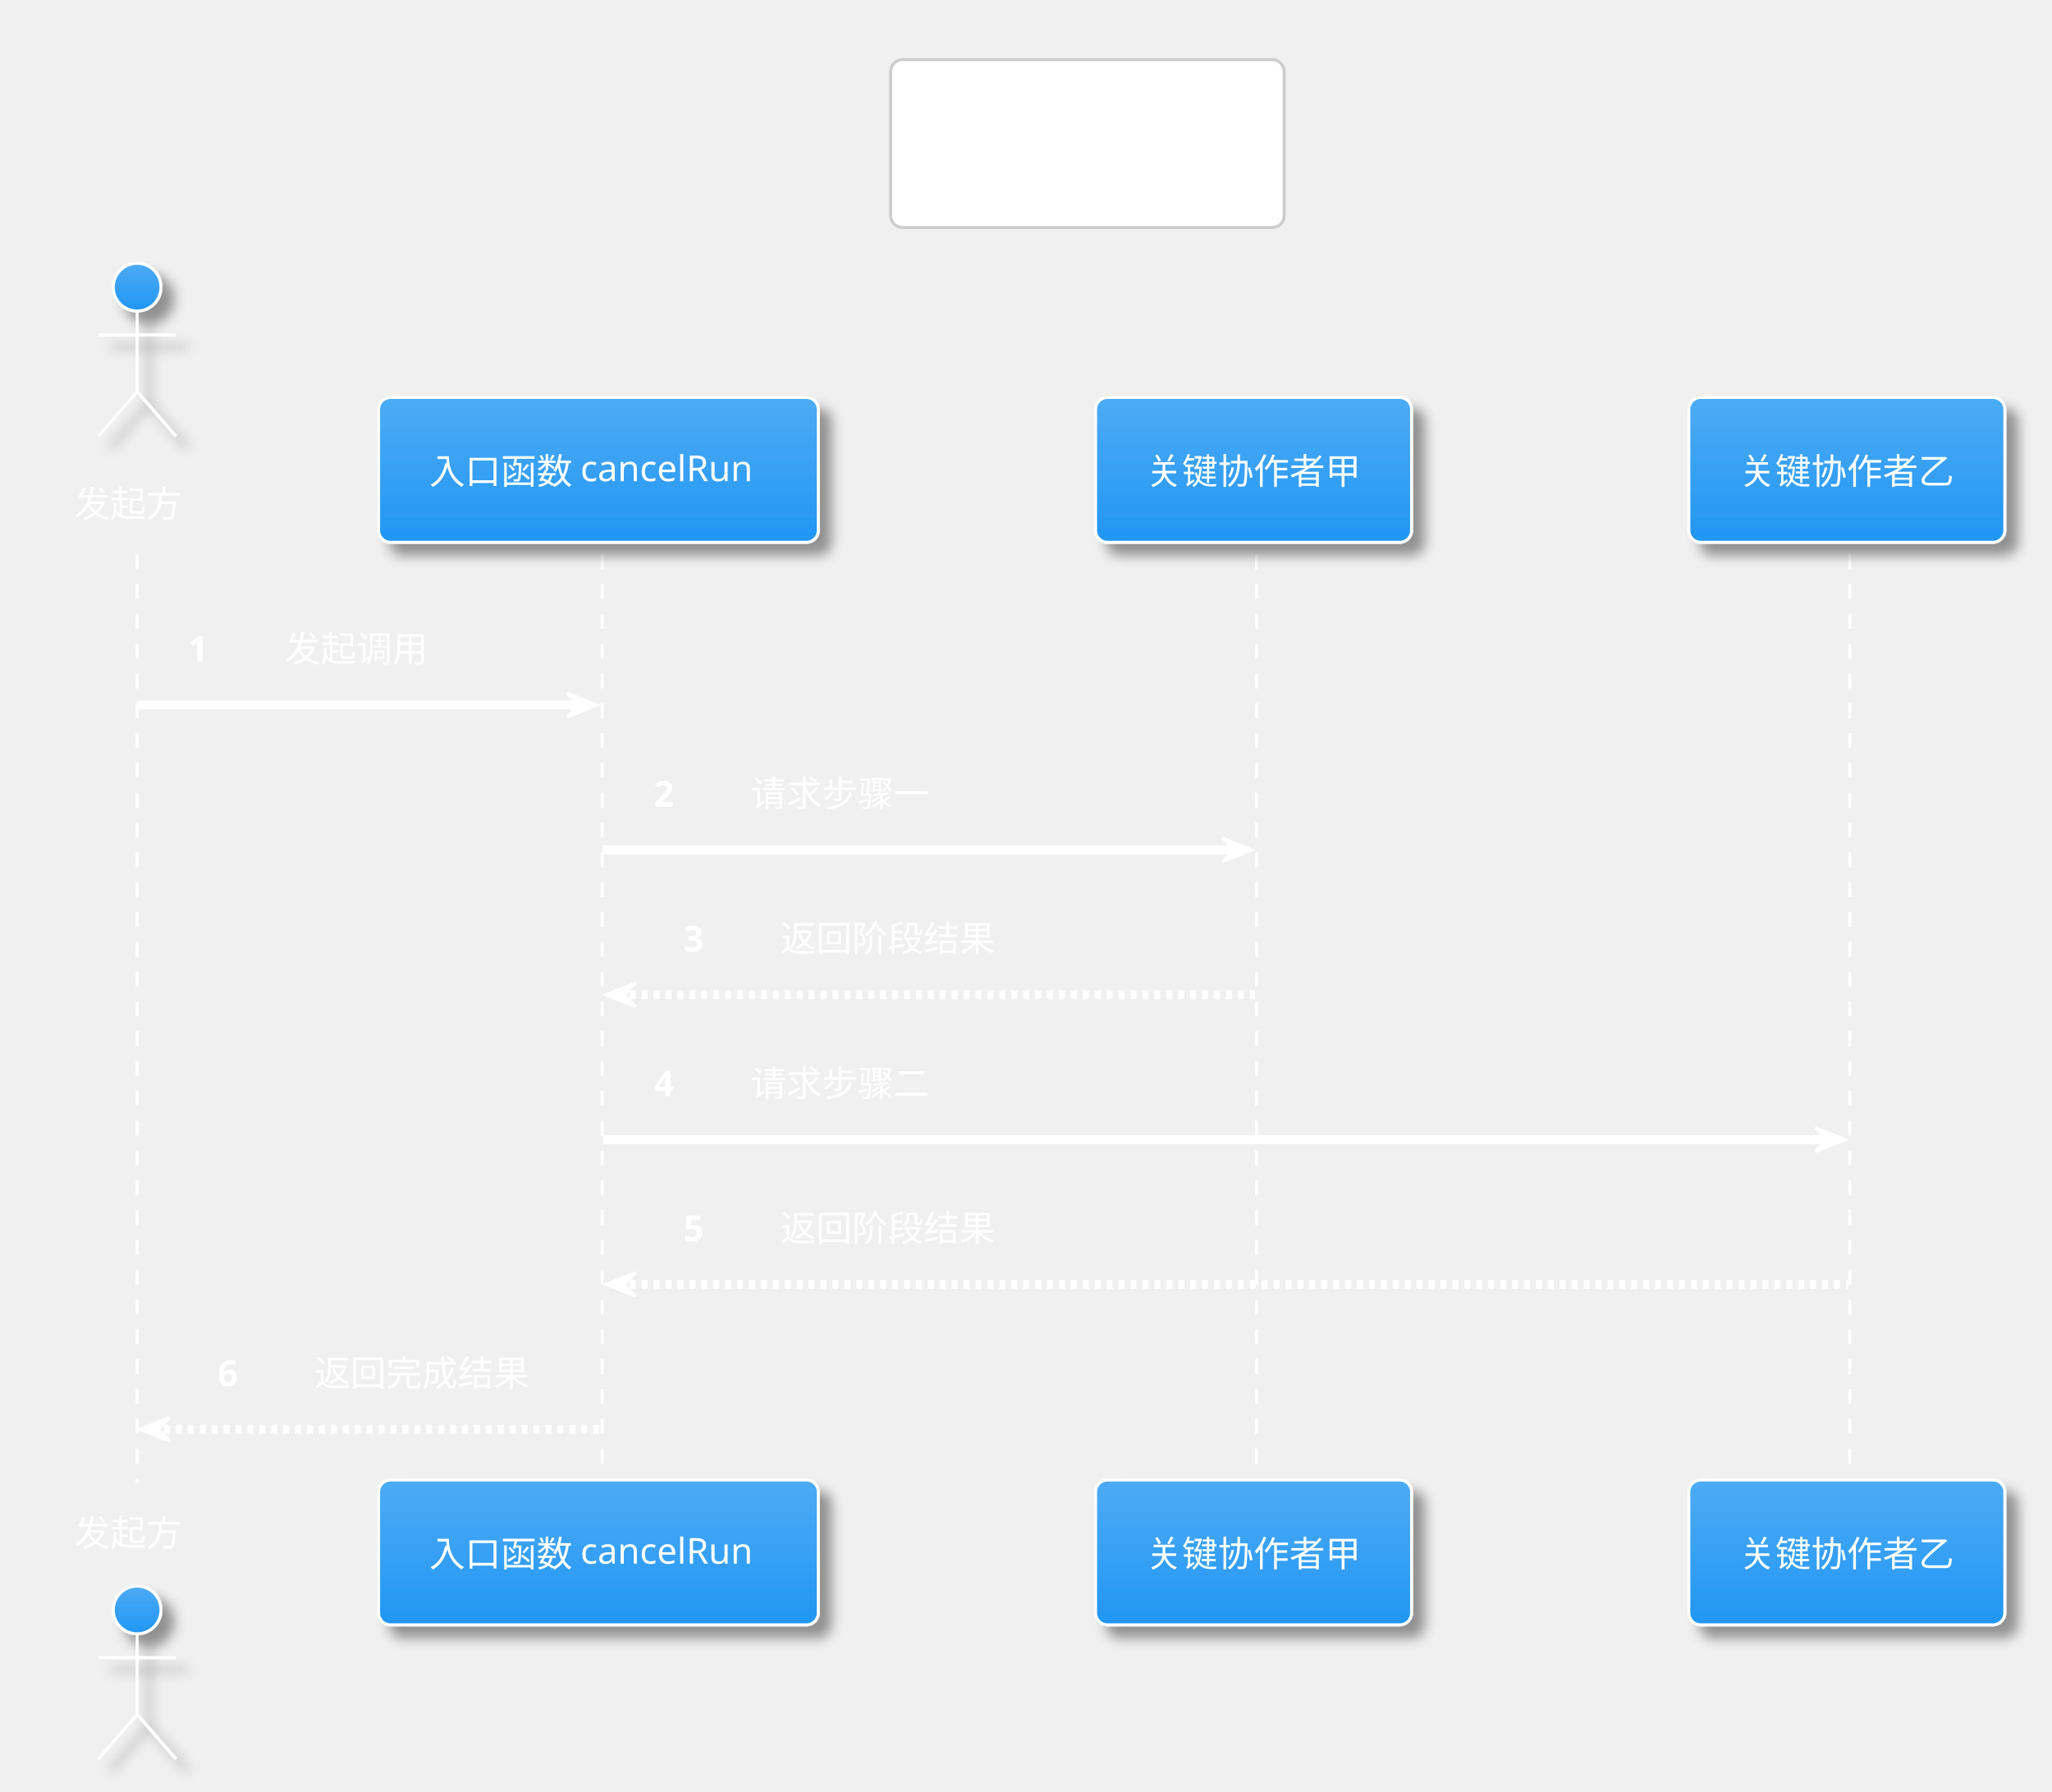
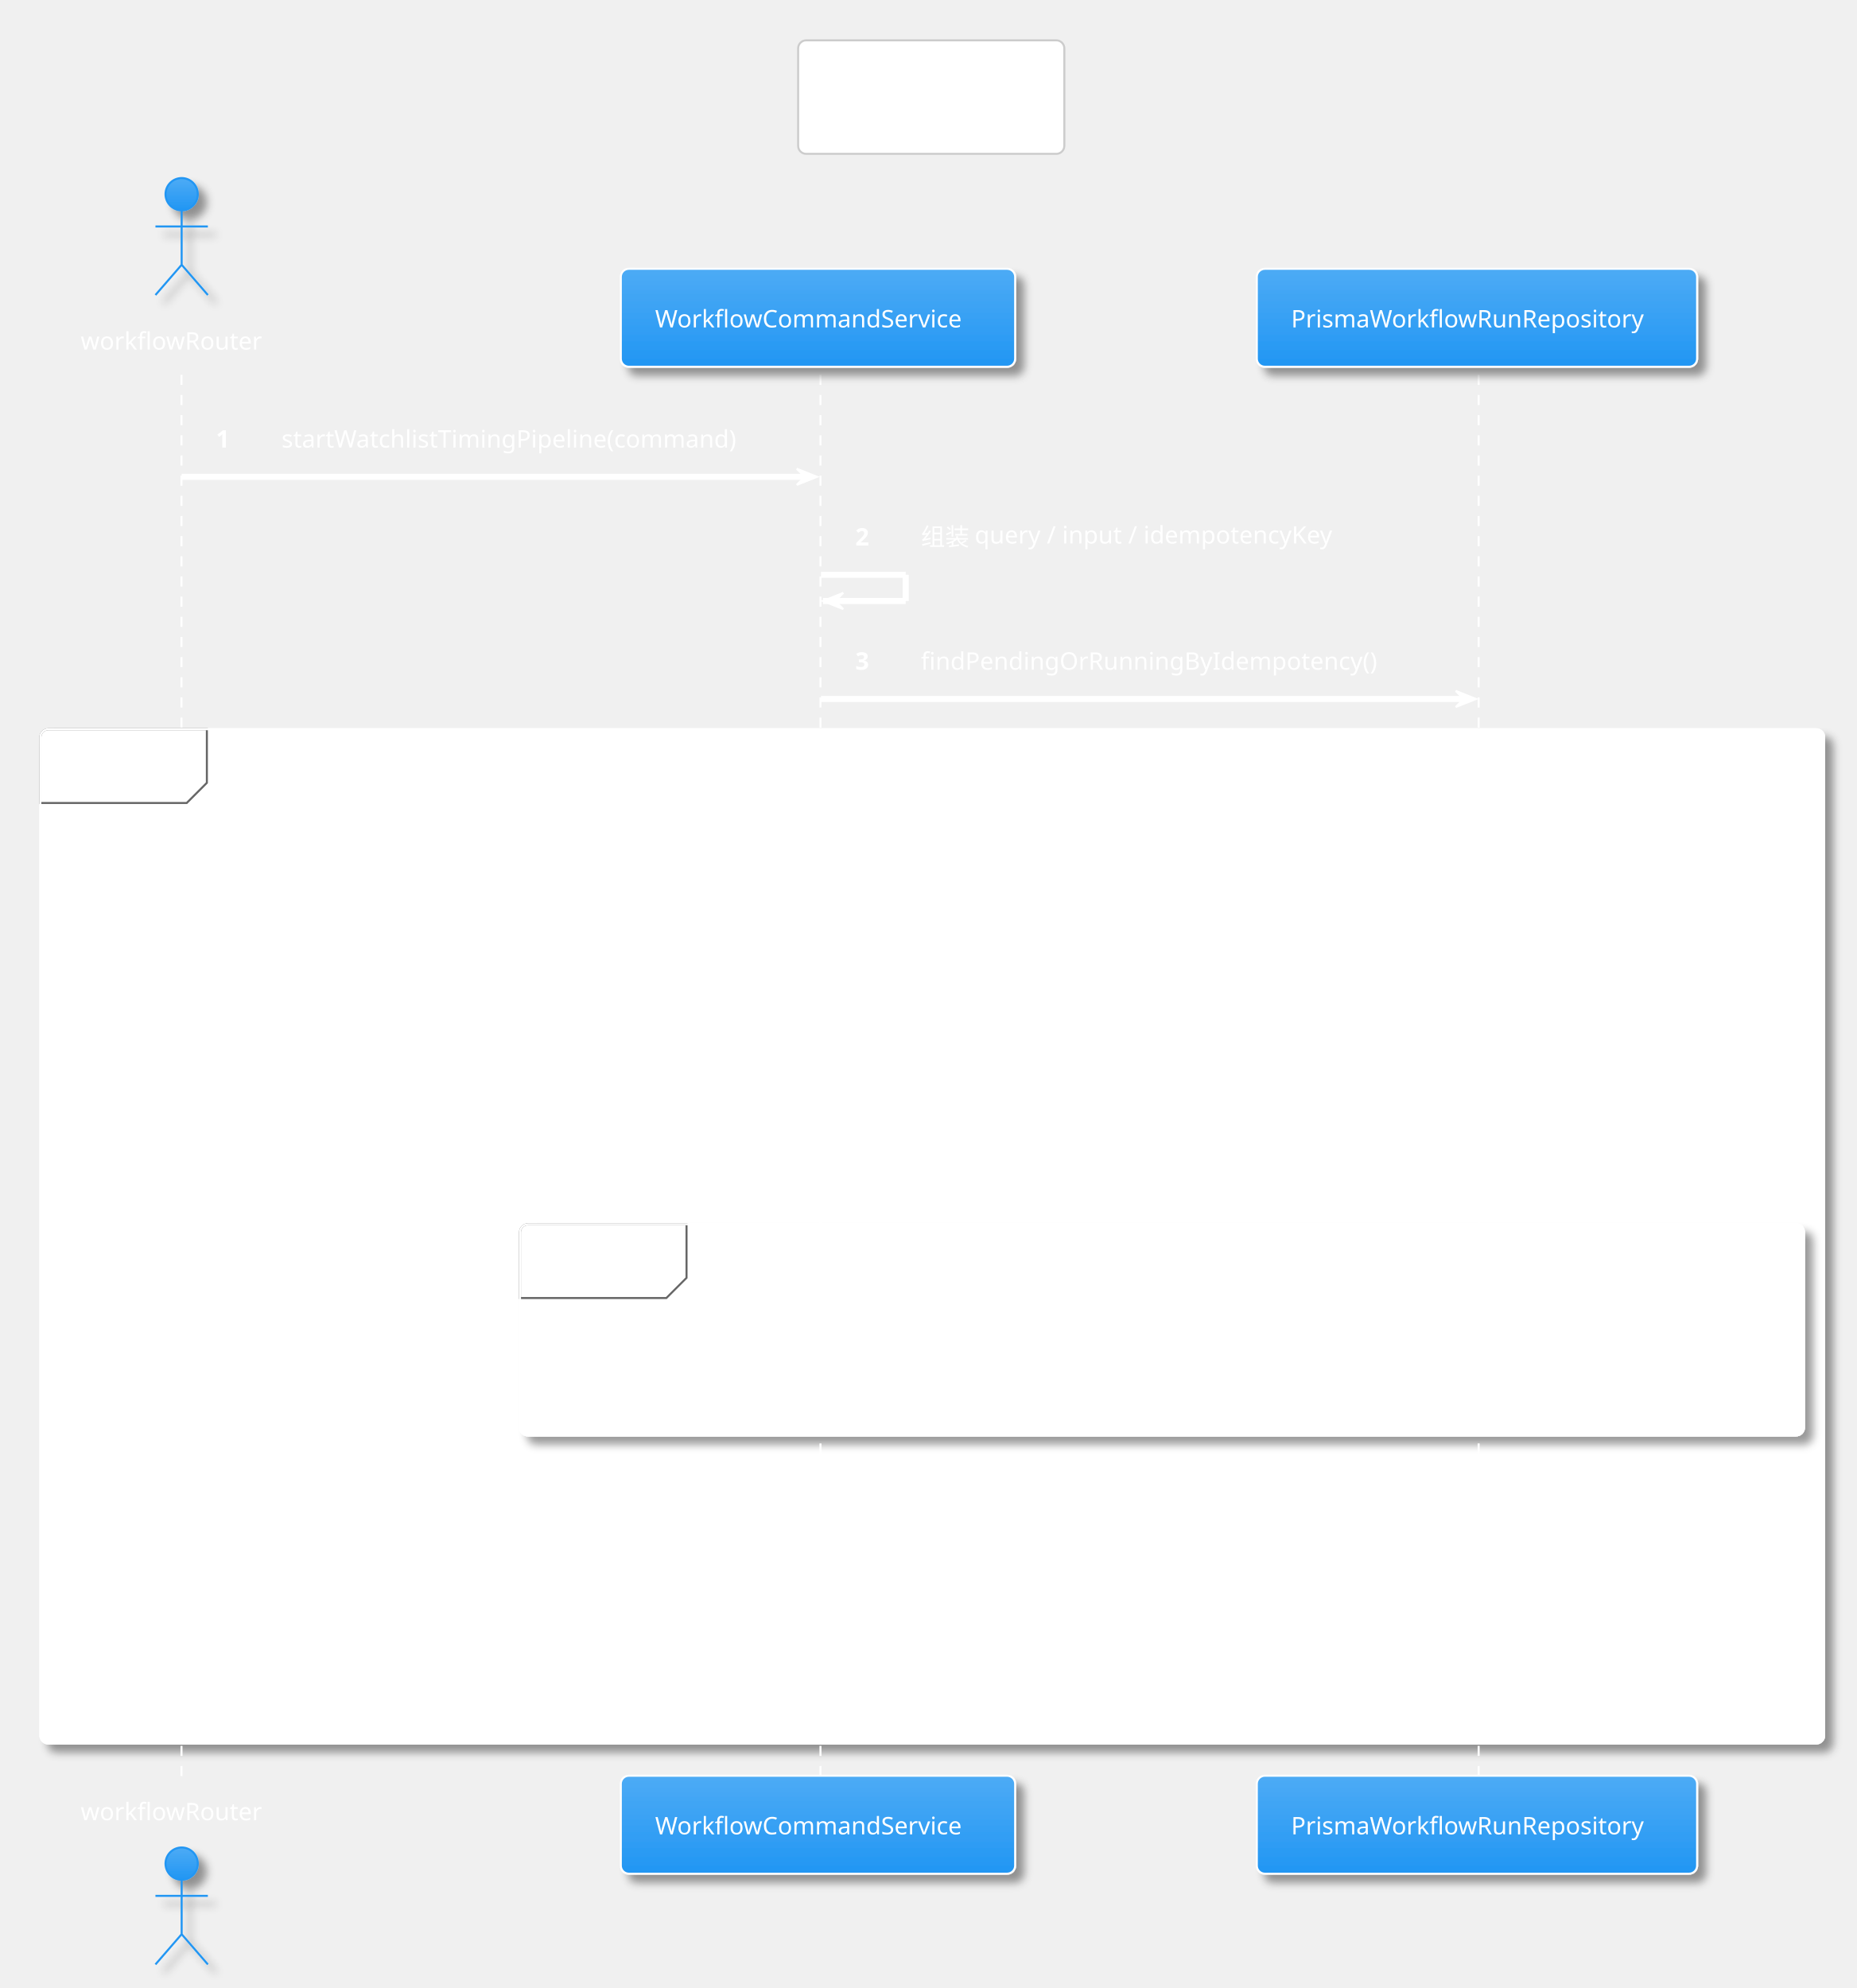
- <svg xmlns="http://www.w3.org/2000/svg" contentStyleType="text/css" data-diagram-type="SEQUENCE" height="626.042px" preserveAspectRatio="none" style="width:717px;height:626px;" version="1.1" viewBox="0 0 717 626" width="717.708px" zoomAndPan="magnify">
+ <svg xmlns="http://www.w3.org/2000/svg" contentStyleType="text/css" data-diagram-type="SEQUENCE" height="1027.083px" preserveAspectRatio="none" style="width:959px;height:1027px;" version="1.1" viewBox="0 0 959 1027" width="959.375px" zoomAndPan="magnify">
  <defs>
-     <linearGradient id="g1wxa8i9hdtz6m0" x1="50%" x2="50%" y1="0%" y2="100%">
+     <linearGradient id="g1tefw612wx3me0" x1="50%" x2="50%" y1="0%" y2="100%">
      <stop offset="0%" stop-color="#FFFFFF" />
      <stop offset="100%" stop-color="#FFFFFF" />
    </linearGradient>
-     <linearGradient id="g1wxa8i9hdtz6m1" x1="50%" x2="50%" y1="0%" y2="100%">
-       <stop offset="0%" stop-color="#4DABF5" />
-       <stop offset="100%" stop-color="#2196F3" />
-     </linearGradient>
-     <filter height="300%" id="f1wxa8i9hdtz6m" width="300%" x="-1" y="-1">
+     <filter height="300%" id="f1tefw612wx3me" width="300%" x="-1" y="-1">
      <feGaussianBlur result="blurOut" stdDeviation="2.083" />
      <feColorMatrix in="blurOut" result="blurOut2" type="matrix" values="0 0 0 0 0 0 0 0 0 0 0 0 0 0 0 0 0 0 .4 0" />
      <feOffset dx="4.167" dy="4.167" in="blurOut2" result="blurOut3" />
      <feBlend in="SourceGraphic" in2="blurOut3" mode="normal" />
    </filter>
+     <linearGradient id="g1tefw612wx3me1" x1="50%" x2="50%" y1="0%" y2="100%">
+       <stop offset="0%" stop-color="#4DABF5" />
+       <stop offset="100%" stop-color="#2196F3" />
+     </linearGradient>
  </defs>
  <g>
-     <rect fill="url(#g1wxa8i9hdtz6m0)" height="58.653" rx="4.167" ry="4.167" style="stroke:#CCCCCC;stroke-width:1.042;" width="137.5" x="311.196" y="20.833" />
-     <text fill="#FFFFFF" font-family="'Verdana'" font-size="20.833" font-weight="bold" lengthAdjust="spacing" textLength="104.167" x="327.863" y="58.445">协作顺序图</text>
-     <g class="participant-lifeline" data-entity-uid="part1" data-qualified-name="Caller" id="part1-lifeline">
+     <rect fill="url(#g1tefw612wx3me0)" height="58.653" rx="4.167" ry="4.167" style="stroke:#CCCCCC;stroke-width:1.042;" width="137.5" x="412.271" y="20.833" />
+     <text fill="#FFFFFF" font-family="'Verdana'" font-size="20.833" font-weight="bold" lengthAdjust="spacing" textLength="104.167" x="428.937" y="58.445">协作顺序图</text>
+     <rect fill="url(#g1tefw612wx3me0)" filter="url(#f1tefw612wx3me)" height="523.966" rx="4.167" ry="4.167" style="stroke:#FFFFFF;stroke-width:1.042;" width="921.416" x="20.833" y="376.711" />
+     <path d="M20.833,536.436 L942.25,536.436 L942.25,896.511 A4.167,4.167 0 0 1 938.083,900.678 L25,900.678 A4.167,4.167 0 0 1 20.833,896.511 L20.833,536.436" fill="url(#g1tefw612wx3me0)" style="stroke:none;stroke-width:1.042;" />
+     <rect fill="url(#g1tefw612wx3me0)" filter="url(#f1tefw612wx3me)" height="109.117" rx="4.167" ry="4.167" style="stroke:#FFFFFF;stroke-width:1.042;" width="663.236" x="268.596" y="632.444" />
+     <g class="participant-lifeline" data-entity-uid="part1" data-qualified-name="Router" id="part1-lifeline">
      <g>
-         <rect fill="#FFFFFF" fill-opacity="0" height="324.483" width="8.333" x="43.75" y="193.636" />
-         <line style="stroke:#FFFFFF;stroke-width:1.042;stroke-dasharray:5.208,5.208;" x1="47.917" x2="47.917" y1="193.636" y2="518.119" />
+         <rect fill="#000000" fill-opacity="0" height="724.75" width="8.333" x="89.667" y="193.636" />
+         <line style="stroke:#FFFFFF;stroke-width:1.042;stroke-dasharray:5.208,5.208;" x1="93.75" x2="93.75" y1="193.636" y2="918.386" />
      </g>
    </g>
-     <g class="participant-lifeline" data-entity-uid="part2" data-qualified-name="Entry" id="part2-lifeline">
+     <g class="participant-lifeline" data-entity-uid="part2" data-qualified-name="Service" id="part2-lifeline">
      <g>
-         <rect fill="#FFFFFF" fill-opacity="0" height="324.483" width="8.333" x="206.508" y="193.636" />
-         <line style="stroke:#FFFFFF;stroke-width:1.042;stroke-dasharray:5.208,5.208;" x1="210.417" x2="210.417" y1="193.636" y2="518.119" />
+         <rect fill="#000000" fill-opacity="0" height="724.75" width="8.333" x="419.918" y="193.636" />
+         <line style="stroke:#FFFFFF;stroke-width:1.042;stroke-dasharray:5.208,5.208;" x1="423.805" x2="423.805" y1="193.636" y2="918.386" />
      </g>
    </g>
-     <g class="participant-lifeline" data-entity-uid="part3" data-qualified-name="DepA" id="part3-lifeline">
+     <g class="participant-lifeline" data-entity-uid="part3" data-qualified-name="Repository" id="part3-lifeline">
      <g>
-         <rect fill="#FFFFFF" fill-opacity="0" height="324.483" width="8.333" x="435.413" y="193.636" />
-         <line style="stroke:#FFFFFF;stroke-width:1.042;stroke-dasharray:5.208,5.208;" x1="439.058" x2="439.058" y1="193.636" y2="518.119" />
+         <rect fill="#000000" fill-opacity="0" height="724.75" width="8.333" x="760.307" y="193.636" />
+         <line style="stroke:#FFFFFF;stroke-width:1.042;stroke-dasharray:5.208,5.208;" x1="763.781" x2="763.781" y1="193.636" y2="918.386" />
      </g>
    </g>
-     <g class="participant-lifeline" data-entity-uid="part4" data-qualified-name="DepB" id="part4-lifeline">
-       <g>
-         <rect fill="#FFFFFF" fill-opacity="0" height="324.483" width="8.333" x="642.704" y="193.636" />
-         <line style="stroke:#FFFFFF;stroke-width:1.042;stroke-dasharray:5.208,5.208;" x1="646.35" x2="646.35" y1="193.636" y2="518.119" />
-       </g>
+     <g class="participant participant-head" data-entity-uid="part1" data-qualified-name="Router" id="part1-head">
+       <text fill="#FFFFFF" font-family="'Verdana'" font-size="12.5" lengthAdjust="spacing" textLength="98.084" x="41.667" y="180.595">workflowRouter</text>
+       <ellipse cx="93.833" cy="100.319" fill="url(#g1tefw612wx3me1)" filter="url(#f1tefw612wx3me)" rx="8.333" ry="8.333" style="stroke:#2196F3;stroke-width:1.042;" />
+       <path d="M93.833,108.653 L93.833,136.778 M80.292,116.986 L107.375,116.986 M93.833,136.778 L80.292,152.403 M93.833,136.778 L107.375,152.403" fill="none" filter="url(#f1tefw612wx3me)" style="stroke:#2196F3;stroke-width:1.042;" />
    </g>
-     <g class="participant participant-head" data-entity-uid="part1" data-qualified-name="Caller" id="part1-head">
-       <text fill="#FFFFFF" font-family="'Verdana'" font-size="12.5" lengthAdjust="spacing" textLength="37.5" x="26.042" y="180.595">发起方</text>
-       <ellipse cx="47.917" cy="100.319" fill="url(#g1wxa8i9hdtz6m1)" filter="url(#f1wxa8i9hdtz6m)" rx="8.333" ry="8.333" style="stroke:#FFFFFF;stroke-width:1.042;" />
-       <path d="M47.917,108.653 L47.917,136.778 M34.375,116.986 L61.458,116.986 M47.917,136.778 L34.375,152.403 M47.917,136.778 L61.458,152.403" fill="none" filter="url(#f1wxa8i9hdtz6m)" style="stroke:#FFFFFF;stroke-width:1.042;" />
+     <g class="participant participant-tail" data-entity-uid="part1" data-qualified-name="Router" id="part1-tail">
+       <text fill="#FFFFFF" font-family="'Verdana'" font-size="12.5" lengthAdjust="spacing" textLength="98.084" x="41.667" y="940.328">workflowRouter</text>
+       <ellipse cx="93.833" cy="962.744" fill="url(#g1tefw612wx3me1)" filter="url(#f1tefw612wx3me)" rx="8.333" ry="8.333" style="stroke:#2196F3;stroke-width:1.042;" />
+       <path d="M93.833,971.077 L93.833,999.202 M80.292,979.411 L107.375,979.411 M93.833,999.202 L80.292,1014.827 M93.833,999.202 L107.375,1014.827" fill="none" filter="url(#f1tefw612wx3me)" style="stroke:#2196F3;stroke-width:1.042;" />
    </g>
-     <g class="participant participant-tail" data-entity-uid="part1" data-qualified-name="Caller" id="part1-tail">
-       <text fill="#FFFFFF" font-family="'Verdana'" font-size="12.5" lengthAdjust="spacing" textLength="37.5" x="26.042" y="540.061">发起方</text>
-       <ellipse cx="47.917" cy="562.478" fill="url(#g1wxa8i9hdtz6m1)" filter="url(#f1wxa8i9hdtz6m)" rx="8.333" ry="8.333" style="stroke:#FFFFFF;stroke-width:1.042;" />
-       <path d="M47.917,570.811 L47.917,598.936 M34.375,579.144 L61.458,579.144 M47.917,598.936 L34.375,614.561 M47.917,598.936 L61.458,614.561" fill="none" filter="url(#f1wxa8i9hdtz6m)" style="stroke:#FFFFFF;stroke-width:1.042;" />
+     <g class="participant participant-head" data-entity-uid="part2" data-qualified-name="Service" id="part2-head">
+       <rect fill="url(#g1tefw612wx3me1)" filter="url(#f1tefw612wx3me)" height="50.608" rx="4.167" ry="4.167" style="stroke:#FFFFFF;stroke-width:1.042;" width="203.685" x="320.68" y="138.861" />
+       <text fill="#FFFFFF" font-family="'Verdana'" font-size="12.5" lengthAdjust="spacing" textLength="168.268" x="338.388" y="169.137">WorkflowCommandService</text>
    </g>
-     <g class="participant participant-head" data-entity-uid="part2" data-qualified-name="Entry" id="part2-head">
-       <rect fill="url(#g1wxa8i9hdtz6m1)" filter="url(#f1wxa8i9hdtz6m)" height="50.608" rx="4.167" ry="4.167" style="stroke:#FFFFFF;stroke-width:1.042;" width="153.642" x="132.292" y="138.861" />
-       <text fill="#FFFFFF" font-family="'Verdana'" font-size="12.5" lengthAdjust="spacing" textLength="118.225" x="150" y="169.137">入口函数 cancelRun</text>
+     <g class="participant participant-tail" data-entity-uid="part2" data-qualified-name="Service" id="part2-tail">
+       <rect fill="url(#g1tefw612wx3me1)" filter="url(#f1tefw612wx3me)" height="50.608" rx="4.167" ry="4.167" style="stroke:#FFFFFF;stroke-width:1.042;" width="203.685" x="320.68" y="917.344" />
+       <text fill="#FFFFFF" font-family="'Verdana'" font-size="12.5" lengthAdjust="spacing" textLength="168.268" x="338.388" y="947.62">WorkflowCommandService</text>
    </g>
-     <g class="participant participant-tail" data-entity-uid="part2" data-qualified-name="Entry" id="part2-tail">
-       <rect fill="url(#g1wxa8i9hdtz6m1)" filter="url(#f1wxa8i9hdtz6m)" height="50.608" rx="4.167" ry="4.167" style="stroke:#FFFFFF;stroke-width:1.042;" width="153.642" x="132.292" y="517.078" />
-       <text fill="#FFFFFF" font-family="'Verdana'" font-size="12.5" lengthAdjust="spacing" textLength="118.225" x="150" y="547.353">入口函数 cancelRun</text>
+     <g class="participant participant-head" data-entity-uid="part3" data-qualified-name="Repository" id="part3-head">
+       <rect fill="url(#g1tefw612wx3me1)" filter="url(#f1tefw612wx3me)" height="50.608" rx="4.167" ry="4.167" style="stroke:#FFFFFF;stroke-width:1.042;" width="227.427" x="649.197" y="138.861" />
+       <text fill="#FFFFFF" font-family="'Verdana'" font-size="12.5" lengthAdjust="spacing" textLength="192.011" x="666.906" y="169.137">PrismaWorkflowRunRepository</text>
    </g>
-     <g class="participant participant-head" data-entity-uid="part3" data-qualified-name="DepA" id="part3-head">
-       <rect fill="url(#g1wxa8i9hdtz6m1)" filter="url(#f1wxa8i9hdtz6m)" height="50.608" rx="4.167" ry="4.167" style="stroke:#FFFFFF;stroke-width:1.042;" width="110.417" x="382.808" y="138.861" />
-       <text fill="#FFFFFF" font-family="'Verdana'" font-size="12.5" lengthAdjust="spacing" textLength="75" x="400.517" y="169.137">关键协作者甲</text>
-     </g>
-     <g class="participant participant-tail" data-entity-uid="part3" data-qualified-name="DepA" id="part3-tail">
-       <rect fill="url(#g1wxa8i9hdtz6m1)" filter="url(#f1wxa8i9hdtz6m)" height="50.608" rx="4.167" ry="4.167" style="stroke:#FFFFFF;stroke-width:1.042;" width="110.417" x="382.808" y="517.078" />
-       <text fill="#FFFFFF" font-family="'Verdana'" font-size="12.5" lengthAdjust="spacing" textLength="75" x="400.517" y="547.353">关键协作者甲</text>
-     </g>
-     <g class="participant participant-head" data-entity-uid="part4" data-qualified-name="DepB" id="part4-head">
-       <rect fill="url(#g1wxa8i9hdtz6m1)" filter="url(#f1wxa8i9hdtz6m)" height="50.608" rx="4.167" ry="4.167" style="stroke:#FFFFFF;stroke-width:1.042;" width="110.417" x="590.1" y="138.861" />
-       <text fill="#FFFFFF" font-family="'Verdana'" font-size="12.5" lengthAdjust="spacing" textLength="75" x="607.808" y="169.137">关键协作者乙</text>
-     </g>
-     <g class="participant participant-tail" data-entity-uid="part4" data-qualified-name="DepB" id="part4-tail">
-       <rect fill="url(#g1wxa8i9hdtz6m1)" filter="url(#f1wxa8i9hdtz6m)" height="50.608" rx="4.167" ry="4.167" style="stroke:#FFFFFF;stroke-width:1.042;" width="110.417" x="590.1" y="517.078" />
-       <text fill="#FFFFFF" font-family="'Verdana'" font-size="12.5" lengthAdjust="spacing" textLength="75" x="607.808" y="547.353">关键协作者乙</text>
+     <g class="participant participant-tail" data-entity-uid="part3" data-qualified-name="Repository" id="part3-tail">
+       <rect fill="url(#g1tefw612wx3me1)" filter="url(#f1tefw612wx3me)" height="50.608" rx="4.167" ry="4.167" style="stroke:#FFFFFF;stroke-width:1.042;" width="227.427" x="649.197" y="917.344" />
+       <text fill="#FFFFFF" font-family="'Verdana'" font-size="12.5" lengthAdjust="spacing" textLength="192.011" x="666.906" y="947.62">PrismaWorkflowRunRepository</text>
    </g>
    <g class="message" data-entity-1="part1" data-entity-2="part2" id="msg1">
-       <polygon fill="#FFFFFF" points="198.175,242.161,208.592,246.328,198.175,250.494,202.342,246.328" style="stroke:#FFFFFF;stroke-width:1.042;" />
-       <line style="stroke:#FFFFFF;stroke-width:3.125;" x1="47.917" x2="204.425" y1="246.328" y2="246.328" />
-       <text fill="#FFFFFF" font-family="'Verdana'" font-size="12.5" font-weight="bold" lengthAdjust="spacing" textLength="8.887" x="65.625" y="231.203">1</text>
-       <text fill="#FFFFFF" font-family="'Verdana'" font-size="12.5" lengthAdjust="spacing" textLength="50" x="99.512" y="231.203">发起调用</text>
+       <polygon fill="#FFFFFF" points="411.584,242.161,422.001,246.328,411.584,250.494,415.751,246.328" style="stroke:#FFFFFF;stroke-width:1.042;" />
+       <line style="stroke:#FFFFFF;stroke-width:3.125;" x1="93.833" x2="417.834" y1="246.328" y2="246.328" />
+       <text fill="#FFFFFF" font-family="'Verdana'" font-size="12.5" font-weight="bold" lengthAdjust="spacing" textLength="8.887" x="111.542" y="231.203">1</text>
+       <text fill="#FFFFFF" font-family="'Verdana'" font-size="12.5" lengthAdjust="spacing" textLength="250.531" x="145.429" y="231.203">startWatchlistTimingPipeline(command)</text>
    </g>
-     <g class="message" data-entity-1="part2" data-entity-2="part3" id="msg2">
-       <polygon fill="#FFFFFF" points="427.079,292.769,437.496,296.936,427.079,301.103,431.246,296.936" style="stroke:#FFFFFF;stroke-width:1.042;" />
-       <line style="stroke:#FFFFFF;stroke-width:3.125;" x1="210.675" x2="433.329" y1="296.936" y2="296.936" />
-       <text fill="#FFFFFF" font-family="'Verdana'" font-size="12.5" font-weight="bold" lengthAdjust="spacing" textLength="8.887" x="228.383" y="281.812">2</text>
-       <text fill="#FFFFFF" font-family="'Verdana'" font-size="12.5" lengthAdjust="spacing" textLength="62.5" x="262.27" y="281.812">请求步骤一</text>
+     <g class="message" data-entity-1="part2" data-entity-2="part2" id="msg2">
+       <line style="stroke:#FFFFFF;stroke-width:3.125;" x1="424.084" x2="467.834" y1="296.936" y2="296.936" />
+       <line style="stroke:#FFFFFF;stroke-width:3.125;" x1="467.834" x2="467.834" y1="296.936" y2="310.478" />
+       <line style="stroke:#FFFFFF;stroke-width:3.125;" x1="425.126" x2="467.834" y1="310.478" y2="310.478" />
+       <polygon fill="#FFFFFF" points="435.543,306.311,425.126,310.478,435.543,314.644,431.376,310.478" style="stroke:#FFFFFF;stroke-width:1.042;" />
+       <text fill="#FFFFFF" font-family="'Verdana'" font-size="12.5" font-weight="bold" lengthAdjust="spacing" textLength="8.887" x="441.793" y="281.812">2</text>
+       <text fill="#FFFFFF" font-family="'Verdana'" font-size="12.5" lengthAdjust="spacing" textLength="230.06" x="475.68" y="281.812">组装 query / input / idempotencyKey</text>
    </g>
-     <g class="message" data-entity-1="part3" data-entity-2="part2" id="msg3">
-       <polygon fill="#FFFFFF" points="222.133,343.378,211.717,347.544,222.133,351.711,217.967,347.544" style="stroke:#FFFFFF;stroke-width:1.042;" />
-       <line style="stroke:#FFFFFF;stroke-width:3.125;stroke-dasharray:2.083,2.083;" x1="215.883" x2="438.538" y1="347.544" y2="347.544" />
-       <text fill="#FFFFFF" font-family="'Verdana'" font-size="12.5" font-weight="bold" lengthAdjust="spacing" textLength="8.887" x="238.8" y="332.42">3</text>
-       <text fill="#FFFFFF" font-family="'Verdana'" font-size="12.5" lengthAdjust="spacing" textLength="75" x="272.687" y="332.42">返回阶段结果</text>
+     <g class="message" data-entity-1="part2" data-entity-2="part3" id="msg3">
+       <polygon fill="#FFFFFF" points="751.973,356.919,762.39,361.086,751.973,365.253,756.14,361.086" style="stroke:#FFFFFF;stroke-width:1.042;" />
+       <line style="stroke:#FFFFFF;stroke-width:3.125;" x1="424.084" x2="758.223" y1="361.086" y2="361.086" />
+       <text fill="#FFFFFF" font-family="'Verdana'" font-size="12.5" font-weight="bold" lengthAdjust="spacing" textLength="8.887" x="441.793" y="345.962">3</text>
+       <text fill="#FFFFFF" font-family="'Verdana'" font-size="12.5" lengthAdjust="spacing" textLength="249.597" x="475.68" y="345.962">findPendingOrRunningByIdempotency()</text>
    </g>
-     <g class="message" data-entity-1="part2" data-entity-2="part4" id="msg4">
-       <polygon fill="#FFFFFF" points="634.371,393.986,644.788,398.153,634.371,402.319,638.538,398.153" style="stroke:#FFFFFF;stroke-width:1.042;" />
-       <line style="stroke:#FFFFFF;stroke-width:3.125;" x1="210.675" x2="640.621" y1="398.153" y2="398.153" />
-       <text fill="#FFFFFF" font-family="'Verdana'" font-size="12.5" font-weight="bold" lengthAdjust="spacing" textLength="8.887" x="228.383" y="383.028">4</text>
-       <text fill="#FFFFFF" font-family="'Verdana'" font-size="12.5" lengthAdjust="spacing" textLength="62.5" x="262.27" y="383.028">请求步骤二</text>
+     <path d="M25,376.711 L106.858,376.711 L106.858,404.403 L96.442,414.819 L20.833,414.819 L20.833,380.878 A4.167,4.167 0 0 1 25,376.711" fill="#FFFFFF" style="stroke:#666666;stroke-width:1.042;" />
+     <rect fill="none" height="523.966" rx="4.167" ry="4.167" style="stroke:#FFFFFF;stroke-width:1.042;" width="921.416" x="20.833" y="376.711" />
+     <text fill="#FFFFFF" font-family="'Verdana'" font-size="12.5" font-weight="bold" lengthAdjust="spacing" textLength="18.317" x="46.875" y="400.736">alt</text>
+     <text fill="#FFFFFF" font-family="'Verdana'" font-size="12.5" font-weight="bold" lengthAdjust="spacing" textLength="91.882" x="132.9" y="401.778">[命中已有 run]</text>
+     <g class="message" data-entity-1="part3" data-entity-2="part2" id="msg4">
+       <polygon fill="#FFFFFF" points="435.543,473.328,425.126,477.494,435.543,481.661,431.376,477.494" style="stroke:#FFFFFF;stroke-width:1.042;" />
+       <line style="stroke:#FFFFFF;stroke-width:3.125;stroke-dasharray:2.083,2.083;" x1="429.293" x2="763.432" y1="477.494" y2="477.494" />
+       <text fill="#FFFFFF" font-family="'Verdana'" font-size="12.5" font-weight="bold" lengthAdjust="spacing" textLength="8.887" x="452.209" y="462.37">4</text>
+       <text fill="#FFFFFF" font-family="'Verdana'" font-size="12.5" lengthAdjust="spacing" textLength="74.39" x="486.096" y="462.37">existing run</text>
    </g>
-     <g class="message" data-entity-1="part4" data-entity-2="part2" id="msg5">
-       <polygon fill="#FFFFFF" points="222.133,444.594,211.717,448.761,222.133,452.928,217.967,448.761" style="stroke:#FFFFFF;stroke-width:1.042;" />
-       <line style="stroke:#FFFFFF;stroke-width:3.125;stroke-dasharray:2.083,2.083;" x1="215.883" x2="645.829" y1="448.761" y2="448.761" />
-       <text fill="#FFFFFF" font-family="'Verdana'" font-size="12.5" font-weight="bold" lengthAdjust="spacing" textLength="8.887" x="238.8" y="433.637">5</text>
-       <text fill="#FFFFFF" font-family="'Verdana'" font-size="12.5" lengthAdjust="spacing" textLength="75" x="272.687" y="433.637">返回阶段结果</text>
+     <g class="message" data-entity-1="part2" data-entity-2="part1" id="msg5">
+       <polygon fill="#FFFFFF" points="105.292,523.936,94.875,528.103,105.292,532.269,101.125,528.103" style="stroke:#FFFFFF;stroke-width:1.042;" />
+       <line style="stroke:#FFFFFF;stroke-width:3.125;stroke-dasharray:2.083,2.083;" x1="99.042" x2="423.043" y1="528.103" y2="528.103" />
+       <text fill="#FFFFFF" font-family="'Verdana'" font-size="12.5" font-weight="bold" lengthAdjust="spacing" textLength="8.887" x="121.958" y="512.978">5</text>
+       <text fill="#FFFFFF" font-family="'Verdana'" font-size="12.5" lengthAdjust="spacing" textLength="141.833" x="155.845" y="512.978">直接返回 existing runId</text>
    </g>
-     <g class="message" data-entity-1="part2" data-entity-2="part1" id="msg6">
-       <polygon fill="#FFFFFF" points="59.375,495.203,48.958,499.369,59.375,503.536,55.208,499.369" style="stroke:#FFFFFF;stroke-width:1.042;" />
-       <line style="stroke:#FFFFFF;stroke-width:3.125;stroke-dasharray:2.083,2.083;" x1="53.125" x2="209.633" y1="499.369" y2="499.369" />
-       <text fill="#FFFFFF" font-family="'Verdana'" font-size="12.5" font-weight="bold" lengthAdjust="spacing" textLength="8.887" x="76.042" y="484.245">6</text>
-       <text fill="#FFFFFF" font-family="'Verdana'" font-size="12.5" lengthAdjust="spacing" textLength="75" x="109.928" y="484.245">返回完成结果</text>
+     <line style="stroke:#FFFFFF;stroke-width:1.042;stroke-dasharray:2.083,2.083;" x1="20.833" x2="942.25" y1="537.478" y2="537.478" />
+     <text fill="#FFFFFF" font-family="'Verdana'" font-size="12.5" font-weight="bold" lengthAdjust="spacing" textLength="79.382" x="36.458" y="560.461">[创建新 run]</text>
+     <g class="message" data-entity-1="part2" data-entity-2="part3" id="msg6">
+       <polygon fill="#FFFFFF" points="751.973,612.653,762.39,616.819,751.973,620.986,756.14,616.819" style="stroke:#FFFFFF;stroke-width:1.042;" />
+       <line style="stroke:#FFFFFF;stroke-width:3.125;" x1="424.084" x2="758.223" y1="616.819" y2="616.819" />
+       <text fill="#FFFFFF" font-family="'Verdana'" font-size="12.5" font-weight="bold" lengthAdjust="spacing" textLength="8.887" x="441.793" y="601.695">6</text>
+       <text fill="#FFFFFF" font-family="'Verdana'" font-size="12.5" lengthAdjust="spacing" textLength="208.441" x="475.68" y="601.695">getTemplateByCodeAndVersion()</text>
+     </g>
+     <path d="M272.763,632.444 L354.621,632.444 L354.621,660.136 L344.205,670.553 L268.596,670.553 L268.596,636.611 A4.167,4.167 0 0 1 272.763,632.444" fill="#FFFFFF" style="stroke:#666666;stroke-width:1.042;" />
+     <rect fill="none" height="109.117" rx="4.167" ry="4.167" style="stroke:#FFFFFF;stroke-width:1.042;" width="663.236" x="268.596" y="632.444" />
+     <text fill="#FFFFFF" font-family="'Verdana'" font-size="12.5" font-weight="bold" lengthAdjust="spacing" textLength="18.317" x="294.638" y="656.47">alt</text>
+     <text fill="#FFFFFF" font-family="'Verdana'" font-size="12.5" font-weight="bold" lengthAdjust="spacing" textLength="63.586" x="380.663" y="657.511">[模板缺失]</text>
+     <g class="message" data-entity-1="part2" data-entity-2="part3" id="msg7">
+       <polygon fill="#FFFFFF" points="751.973,729.061,762.39,733.227,751.973,737.394,756.14,733.227" style="stroke:#FFFFFF;stroke-width:1.042;" />
+       <line style="stroke:#FFFFFF;stroke-width:3.125;" x1="424.084" x2="758.223" y1="733.227" y2="733.227" />
+       <text fill="#FFFFFF" font-family="'Verdana'" font-size="12.5" font-weight="bold" lengthAdjust="spacing" textLength="8.887" x="441.793" y="718.103">7</text>
+       <text fill="#FFFFFF" font-family="'Verdana'" font-size="12.5" lengthAdjust="spacing" textLength="260.669" x="475.68" y="718.103">ensureWatchlistTimingPipelineTemplate()</text>
+     </g>
+     <g class="message" data-entity-1="part2" data-entity-2="part3" id="msg8">
+       <polygon fill="#FFFFFF" points="751.973,786.961,762.39,791.128,751.973,795.294,756.14,791.128" style="stroke:#FFFFFF;stroke-width:1.042;" />
+       <line style="stroke:#FFFFFF;stroke-width:3.125;" x1="424.084" x2="758.223" y1="791.128" y2="791.128" />
+       <text fill="#FFFFFF" font-family="'Verdana'" font-size="12.5" font-weight="bold" lengthAdjust="spacing" textLength="8.887" x="441.793" y="776.003">8</text>
+       <text fill="#FFFFFF" font-family="'Verdana'" font-size="12.5" lengthAdjust="spacing" textLength="221.509" x="475.68" y="776.003">createRun(nodeKeys, input, query)</text>
+     </g>
+     <g class="message" data-entity-1="part3" data-entity-2="part2" id="msg9">
+       <polygon fill="#FFFFFF" points="435.543,837.569,425.126,841.736,435.543,845.903,431.376,841.736" style="stroke:#FFFFFF;stroke-width:1.042;" />
+       <line style="stroke:#FFFFFF;stroke-width:3.125;stroke-dasharray:2.083,2.083;" x1="429.293" x2="763.432" y1="841.736" y2="841.736" />
+       <text fill="#FFFFFF" font-family="'Verdana'" font-size="12.5" font-weight="bold" lengthAdjust="spacing" textLength="8.887" x="452.209" y="826.611">9</text>
+       <text fill="#FFFFFF" font-family="'Verdana'" font-size="12.5" lengthAdjust="spacing" textLength="21.155" x="486.096" y="826.611">run</text>
+     </g>
+     <g class="message" data-entity-1="part2" data-entity-2="part1" id="msg10">
+       <polygon fill="#FFFFFF" points="105.292,888.178,94.875,892.344,105.292,896.511,101.125,892.344" style="stroke:#FFFFFF;stroke-width:1.042;" />
+       <line style="stroke:#FFFFFF;stroke-width:3.125;stroke-dasharray:2.083,2.083;" x1="99.042" x2="423.043" y1="892.344" y2="892.344" />
+       <text fill="#FFFFFF" font-family="'Verdana'" font-size="12.5" font-weight="bold" lengthAdjust="spacing" textLength="17.773" x="121.958" y="877.22">10</text>
+       <text fill="#FFFFFF" font-family="'Verdana'" font-size="12.5" lengthAdjust="spacing" textLength="161.859" x="164.732" y="877.22">runId / status / createdAt</text>
    </g>
  </g>
</svg>
